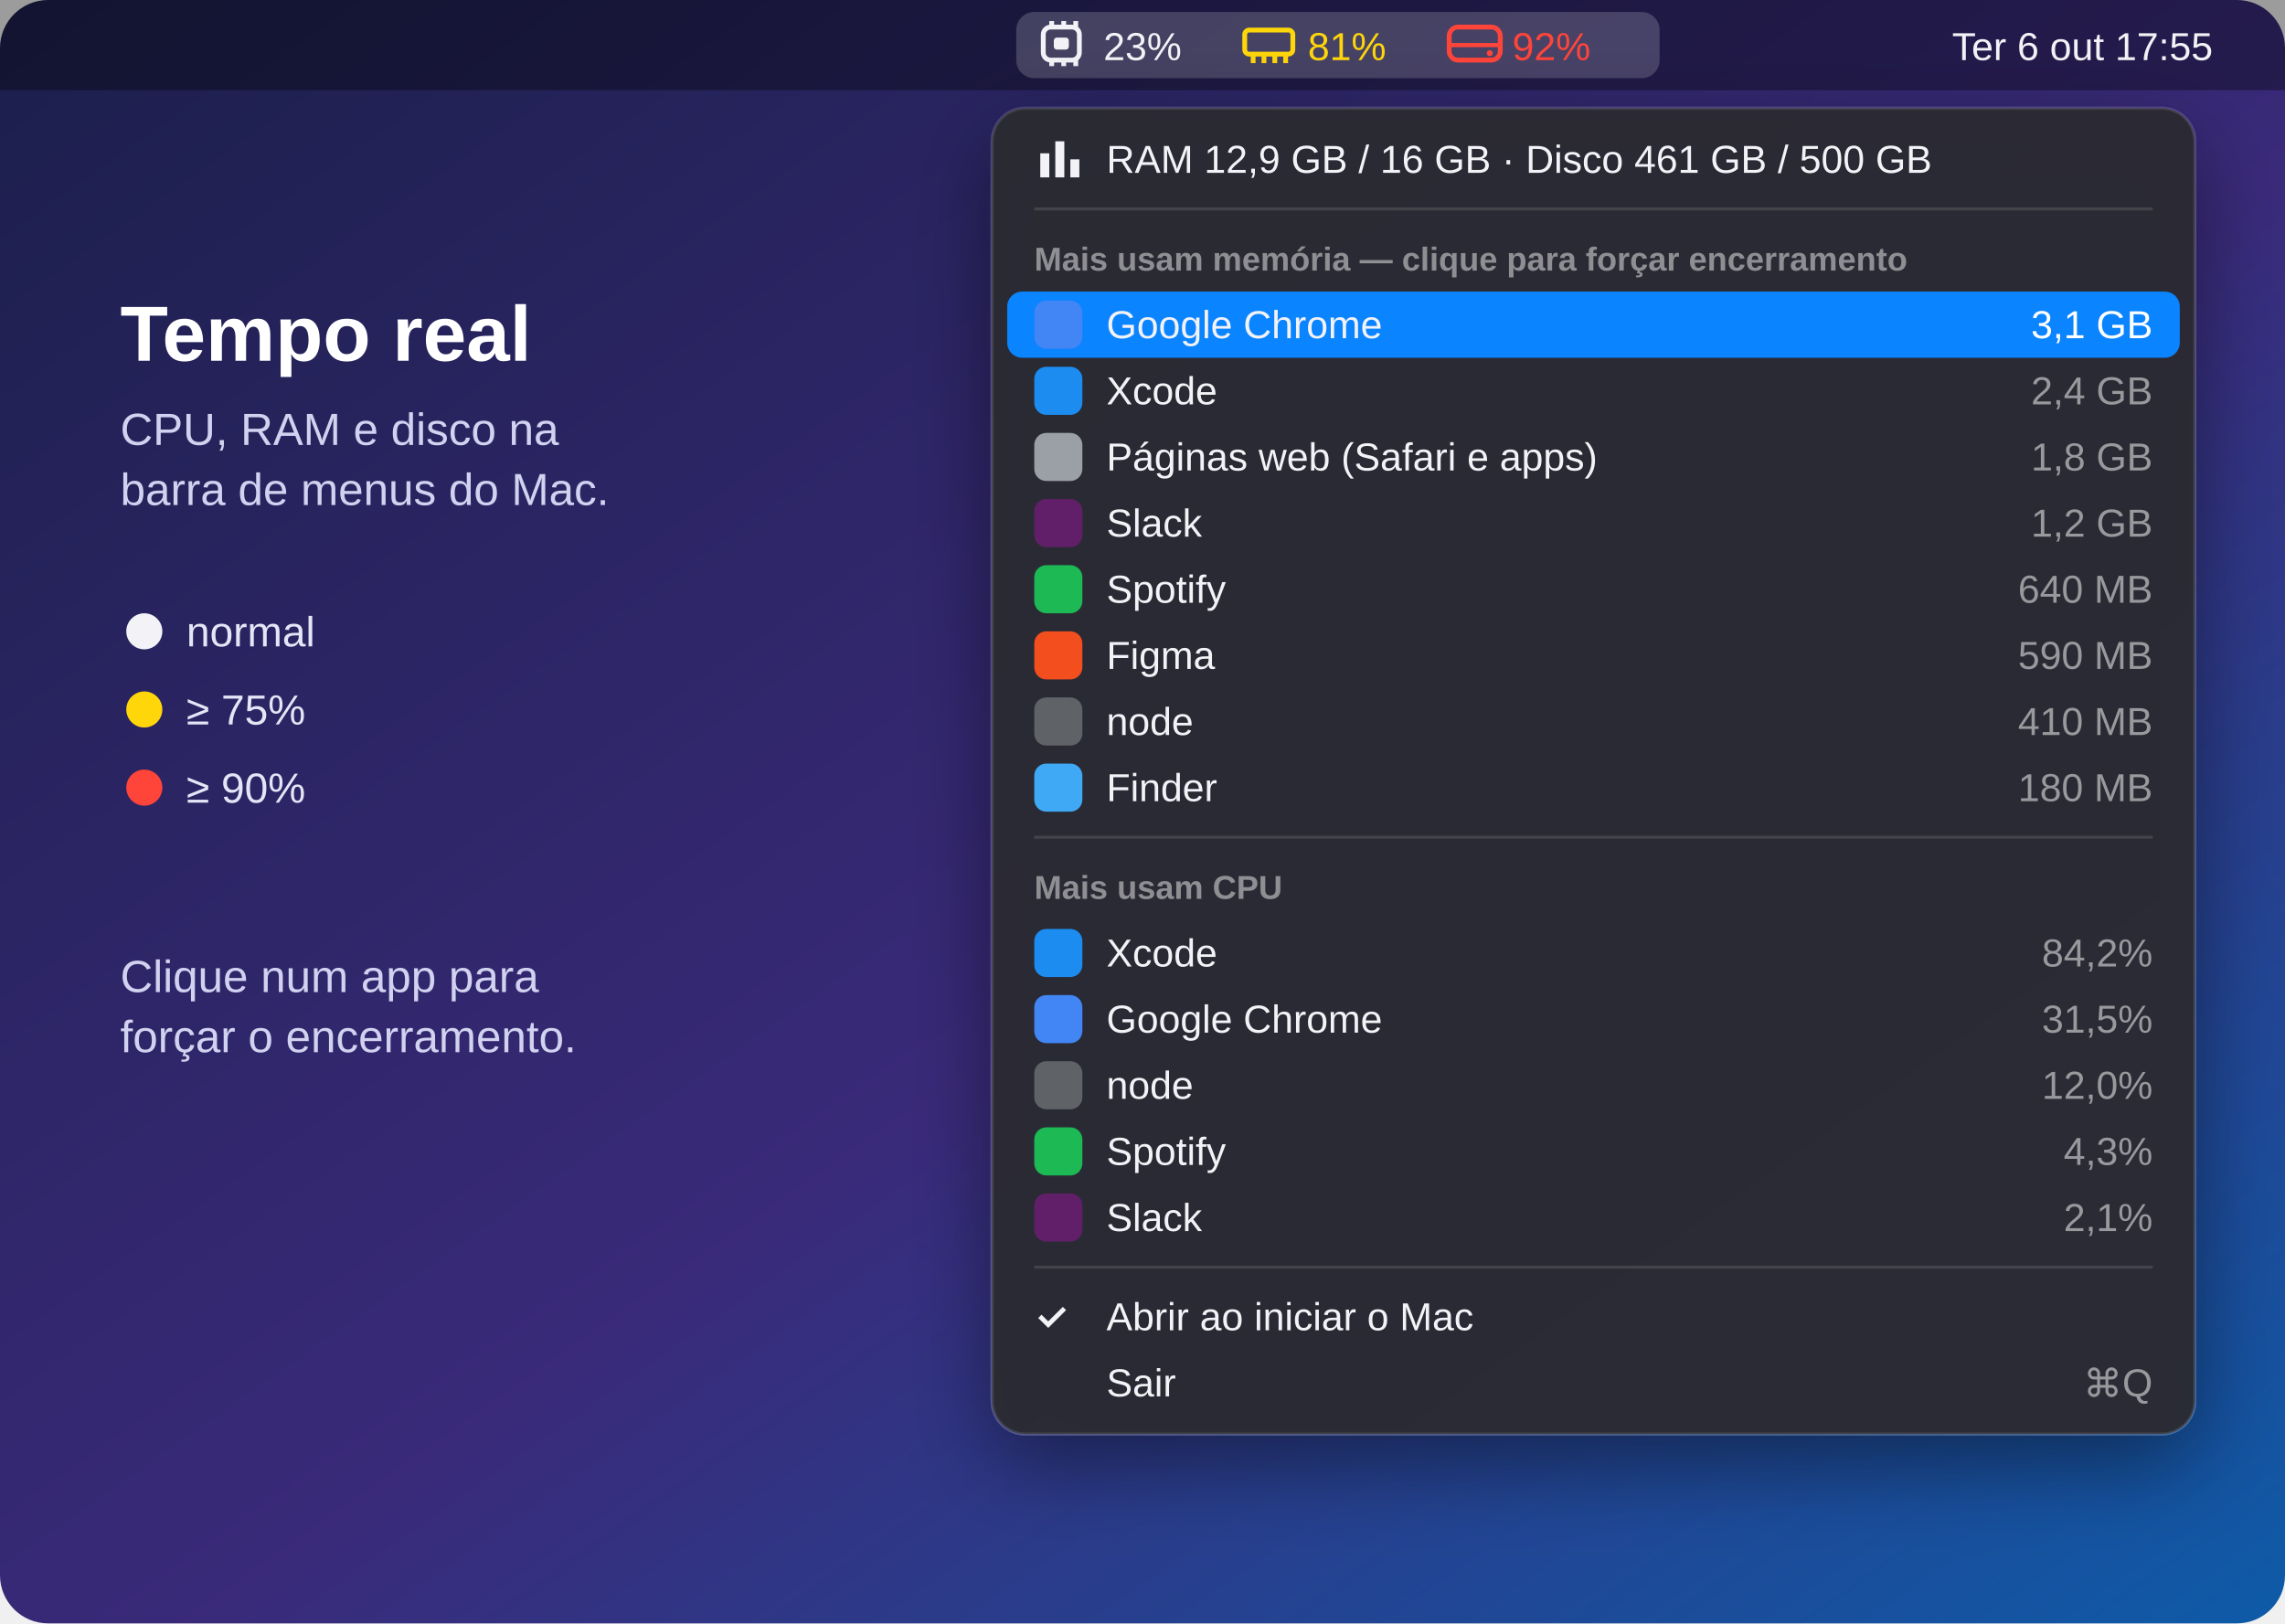
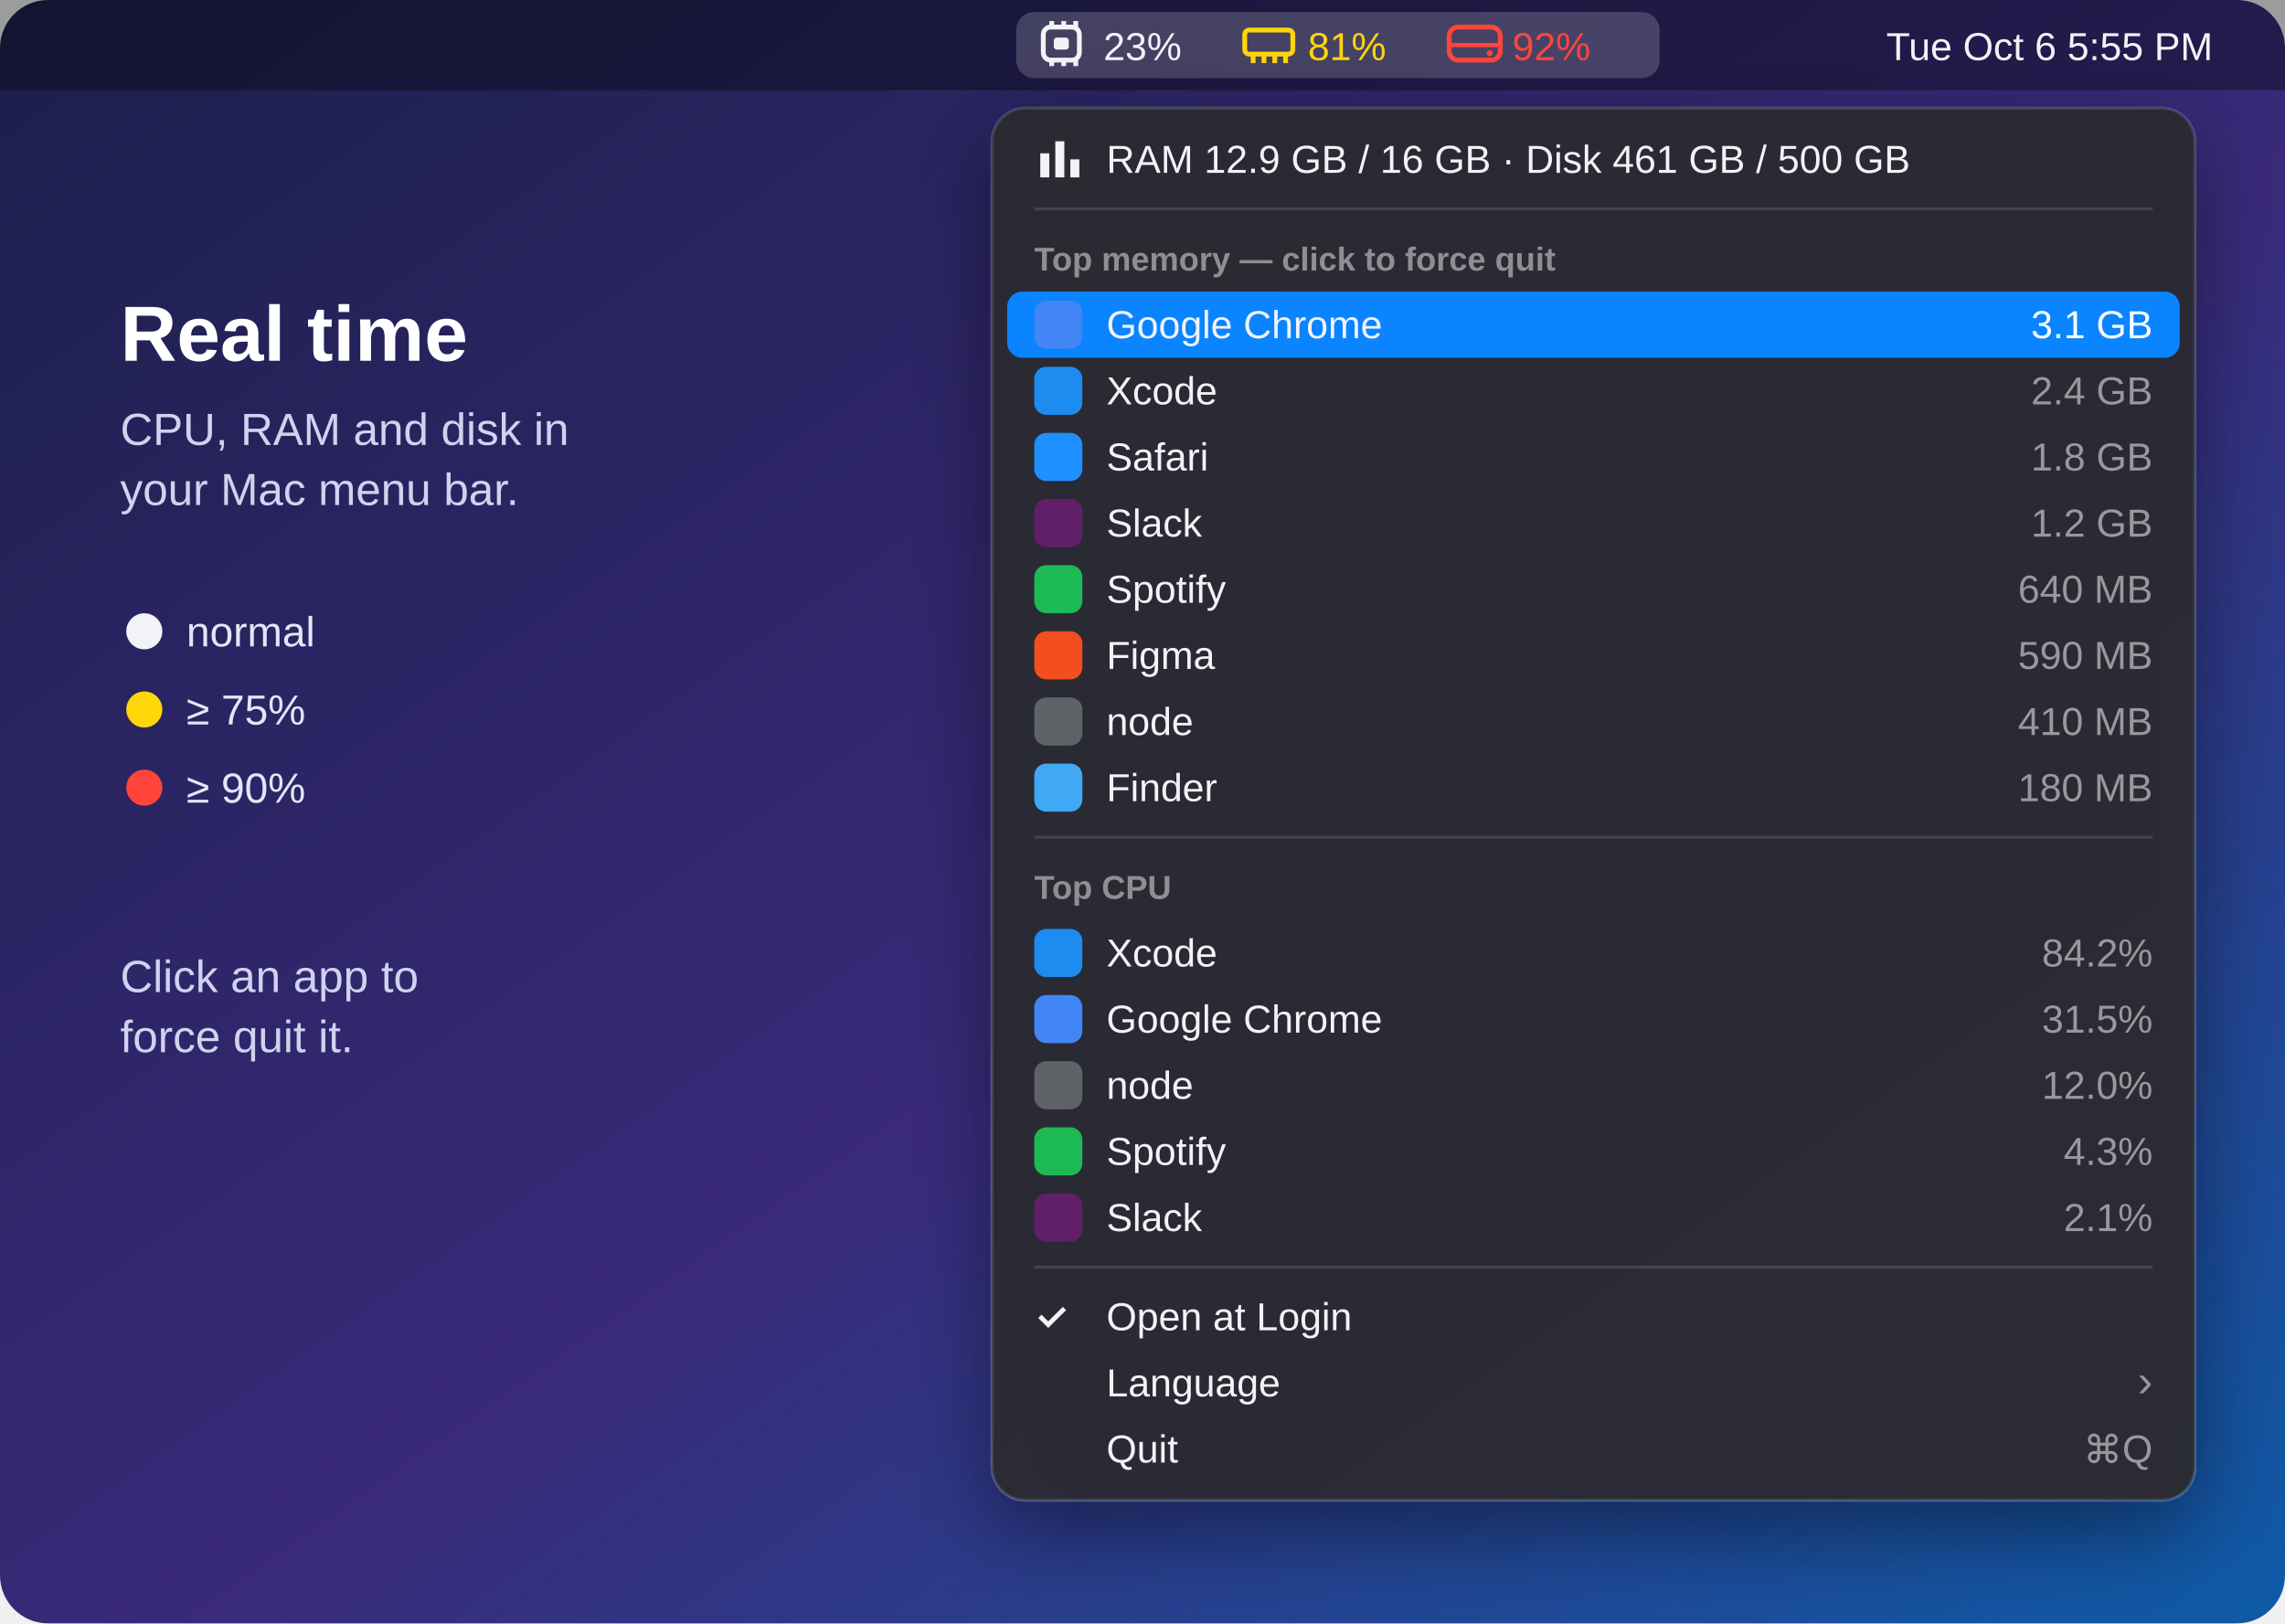
<svg xmlns="http://www.w3.org/2000/svg" width="760" height="540" viewBox="0 0 760 540">
  <defs>
    <linearGradient id="wall" x1="0" y1="0" x2="1" y2="1">
      <stop offset="0" stop-color="#1B1F4B" />
      <stop offset="0.55" stop-color="#3A2A7A" />
      <stop offset="1" stop-color="#0E5BA8" />
    </linearGradient>
    <filter id="shadow" x="-20%" y="-10%" width="140%" height="130%">
      <feDropShadow dx="0" dy="10" stdDeviation="14" flood-color="#000" flood-opacity="0.45" />
    </filter>
  </defs>
  <rect width="760" height="540" rx="16" fill="url(#wall)" />
  <rect width="760" height="30" fill="#000" opacity="0.35" />
  <rect x="338" y="4" width="214" height="22" rx="6" fill="#FFFFFF" opacity="0.18" />
  <rect x="347" y="9" width="12" height="11" rx="2.5" fill="none" stroke="#F2F2F7" stroke-width="1.6" />
  <rect x="350.5" y="12.5" width="5" height="4" rx="1" fill="#F2F2F7" />
  <rect x="349" y="7" width="1.6" height="2" fill="#F2F2F7" />
  <rect x="349" y="20" width="1.6" height="2" fill="#F2F2F7" />
  <rect x="353" y="7" width="1.6" height="2" fill="#F2F2F7" />
  <rect x="353" y="20" width="1.6" height="2" fill="#F2F2F7" />
  <rect x="357" y="7" width="1.6" height="2" fill="#F2F2F7" />
  <rect x="357" y="20" width="1.6" height="2" fill="#F2F2F7" />
  <text x="367" y="20" font-family="-apple-system, 'SF Pro Text', 'Helvetica Neue', Arial, sans-serif" font-size="13" font-weight="500" fill="#F2F2F7" text-anchor="start">23%</text>
  <rect x="414" y="10" width="16" height="8" rx="1.5" fill="none" stroke="#FFD60A" stroke-width="1.6" />
  <rect x="416.0" y="18" width="1.6" height="3" fill="#FFD60A" />
  <rect x="419.6" y="18" width="1.6" height="3" fill="#FFD60A" />
  <rect x="423.2" y="18" width="1.6" height="3" fill="#FFD60A" />
  <rect x="426.8" y="18" width="1.6" height="3" fill="#FFD60A" />
  <text x="435" y="20" font-family="-apple-system, 'SF Pro Text', 'Helvetica Neue', Arial, sans-serif" font-size="13" font-weight="500" fill="#FFD60A" text-anchor="start">81%</text>
  <rect x="482" y="9" width="17" height="11" rx="3" fill="none" stroke="#FF453A" stroke-width="1.6" />
  <line x1="482" y1="15" x2="499" y2="15" stroke="#FF453A" stroke-width="1.4" />
  <circle cx="495.5" cy="17.7" r="1" fill="#FF453A" />
  <text x="503" y="20" font-family="-apple-system, 'SF Pro Text', 'Helvetica Neue', Arial, sans-serif" font-size="13" font-weight="500" fill="#FF453A" text-anchor="start">92%</text>
-   <text x="736" y="20" font-family="-apple-system, 'SF Pro Text', 'Helvetica Neue', Arial, sans-serif" font-size="13" font-weight="500" fill="#F2F2F7" text-anchor="end">Ter 6 out  17:55</text>
+   <text x="736" y="20" font-family="-apple-system, 'SF Pro Text', 'Helvetica Neue', Arial, sans-serif" font-size="13" font-weight="500" fill="#F2F2F7" text-anchor="end">Tue Oct 6  5:55 PM</text>
  <g filter="url(#shadow)">
-     <rect x="330" y="36" width="400" height="441" rx="11" fill="#2B2B30" fill-opacity="0.96" stroke="#FFFFFF" stroke-opacity="0.12" />
+     <rect x="330" y="36" width="400" height="463" rx="11" fill="#2B2B30" fill-opacity="0.96" stroke="#FFFFFF" stroke-opacity="0.12" />
  </g>
-   <text x="368" y="57.5" font-family="-apple-system, 'SF Pro Text', 'Helvetica Neue', Arial, sans-serif" font-size="13" font-weight="400" fill="#F2F2F7" text-anchor="start">RAM 12,9 GB / 16 GB   ·   Disco 461 GB / 500 GB</text>
+   <text x="368" y="57.5" font-family="-apple-system, 'SF Pro Text', 'Helvetica Neue', Arial, sans-serif" font-size="13" font-weight="400" fill="#F2F2F7" text-anchor="start">RAM 12.9 GB / 16 GB   ·   Disk 461 GB / 500 GB</text>
  <rect x="346" y="51" width="3" height="8" fill="#F2F2F7" />
  <rect x="351" y="47" width="3" height="12" fill="#F2F2F7" />
  <rect x="356" y="53" width="3" height="6" fill="#F2F2F7" />
  <line x1="344" y1="69.5" x2="716" y2="69.5" stroke="#FFFFFF" stroke-opacity="0.12" />
-   <text x="344" y="90" font-family="-apple-system, 'SF Pro Text', 'Helvetica Neue', Arial, sans-serif" font-size="11" font-weight="600" fill="#8E8E93" text-anchor="start">Mais usam memória — clique para forçar encerramento</text>
+   <text x="344" y="90" font-family="-apple-system, 'SF Pro Text', 'Helvetica Neue', Arial, sans-serif" font-size="11" font-weight="600" fill="#8E8E93" text-anchor="start">Top memory — click to force quit</text>
  <rect x="335" y="97" width="390" height="22" rx="5" fill="#0A84FF" />
  <rect x="344" y="100" width="16" height="16" rx="4" fill="#4285F4" />
  <text x="368" y="112.5" font-family="-apple-system, 'SF Pro Text', 'Helvetica Neue', Arial, sans-serif" font-size="13" font-weight="400" fill="#F2F2F7" text-anchor="start">Google Chrome</text>
-   <text x="716" y="112.5" font-family="-apple-system, 'SF Pro Text', 'Helvetica Neue', Arial, sans-serif" font-size="13" font-weight="400" fill="#FFFFFF" text-anchor="end">3,1 GB</text>
+   <text x="716" y="112.5" font-family="-apple-system, 'SF Pro Text', 'Helvetica Neue', Arial, sans-serif" font-size="13" font-weight="400" fill="#FFFFFF" text-anchor="end">3.1 GB</text>
  <rect x="344" y="122" width="16" height="16" rx="4" fill="#1C8CF0" />
  <text x="368" y="134.5" font-family="-apple-system, 'SF Pro Text', 'Helvetica Neue', Arial, sans-serif" font-size="13" font-weight="400" fill="#F2F2F7" text-anchor="start">Xcode</text>
-   <text x="716" y="134.5" font-family="-apple-system, 'SF Pro Text', 'Helvetica Neue', Arial, sans-serif" font-size="13" font-weight="400" fill="#98989D" text-anchor="end">2,4 GB</text>
-   <rect x="344" y="144" width="16" height="16" rx="4" fill="#9AA0A6" />
-   <text x="368" y="156.5" font-family="-apple-system, 'SF Pro Text', 'Helvetica Neue', Arial, sans-serif" font-size="13" font-weight="400" fill="#F2F2F7" text-anchor="start">Páginas web (Safari e apps)</text>
-   <text x="716" y="156.5" font-family="-apple-system, 'SF Pro Text', 'Helvetica Neue', Arial, sans-serif" font-size="13" font-weight="400" fill="#98989D" text-anchor="end">1,8 GB</text>
+   <text x="716" y="134.5" font-family="-apple-system, 'SF Pro Text', 'Helvetica Neue', Arial, sans-serif" font-size="13" font-weight="400" fill="#98989D" text-anchor="end">2.4 GB</text>
+   <rect x="344" y="144" width="16" height="16" rx="4" fill="#1E90FF" />
+   <text x="368" y="156.5" font-family="-apple-system, 'SF Pro Text', 'Helvetica Neue', Arial, sans-serif" font-size="13" font-weight="400" fill="#F2F2F7" text-anchor="start">Safari</text>
+   <text x="716" y="156.5" font-family="-apple-system, 'SF Pro Text', 'Helvetica Neue', Arial, sans-serif" font-size="13" font-weight="400" fill="#98989D" text-anchor="end">1.8 GB</text>
  <rect x="344" y="166" width="16" height="16" rx="4" fill="#611F69" />
  <text x="368" y="178.5" font-family="-apple-system, 'SF Pro Text', 'Helvetica Neue', Arial, sans-serif" font-size="13" font-weight="400" fill="#F2F2F7" text-anchor="start">Slack</text>
-   <text x="716" y="178.5" font-family="-apple-system, 'SF Pro Text', 'Helvetica Neue', Arial, sans-serif" font-size="13" font-weight="400" fill="#98989D" text-anchor="end">1,2 GB</text>
+   <text x="716" y="178.5" font-family="-apple-system, 'SF Pro Text', 'Helvetica Neue', Arial, sans-serif" font-size="13" font-weight="400" fill="#98989D" text-anchor="end">1.2 GB</text>
  <rect x="344" y="188" width="16" height="16" rx="4" fill="#1DB954" />
  <text x="368" y="200.5" font-family="-apple-system, 'SF Pro Text', 'Helvetica Neue', Arial, sans-serif" font-size="13" font-weight="400" fill="#F2F2F7" text-anchor="start">Spotify</text>
  <text x="716" y="200.5" font-family="-apple-system, 'SF Pro Text', 'Helvetica Neue', Arial, sans-serif" font-size="13" font-weight="400" fill="#98989D" text-anchor="end">640 MB</text>
  <rect x="344" y="210" width="16" height="16" rx="4" fill="#F24E1E" />
  <text x="368" y="222.5" font-family="-apple-system, 'SF Pro Text', 'Helvetica Neue', Arial, sans-serif" font-size="13" font-weight="400" fill="#F2F2F7" text-anchor="start">Figma</text>
  <text x="716" y="222.5" font-family="-apple-system, 'SF Pro Text', 'Helvetica Neue', Arial, sans-serif" font-size="13" font-weight="400" fill="#98989D" text-anchor="end">590 MB</text>
  <rect x="344" y="232" width="16" height="16" rx="4" fill="#5F6368" />
  <text x="368" y="244.5" font-family="-apple-system, 'SF Pro Text', 'Helvetica Neue', Arial, sans-serif" font-size="13" font-weight="400" fill="#F2F2F7" text-anchor="start">node</text>
  <text x="716" y="244.5" font-family="-apple-system, 'SF Pro Text', 'Helvetica Neue', Arial, sans-serif" font-size="13" font-weight="400" fill="#98989D" text-anchor="end">410 MB</text>
  <rect x="344" y="254" width="16" height="16" rx="4" fill="#3FA9F5" />
  <text x="368" y="266.5" font-family="-apple-system, 'SF Pro Text', 'Helvetica Neue', Arial, sans-serif" font-size="13" font-weight="400" fill="#F2F2F7" text-anchor="start">Finder</text>
  <text x="716" y="266.5" font-family="-apple-system, 'SF Pro Text', 'Helvetica Neue', Arial, sans-serif" font-size="13" font-weight="400" fill="#98989D" text-anchor="end">180 MB</text>
  <line x1="344" y1="278.5" x2="716" y2="278.5" stroke="#FFFFFF" stroke-opacity="0.12" />
-   <text x="344" y="299" font-family="-apple-system, 'SF Pro Text', 'Helvetica Neue', Arial, sans-serif" font-size="11" font-weight="600" fill="#8E8E93" text-anchor="start">Mais usam CPU</text>
+   <text x="344" y="299" font-family="-apple-system, 'SF Pro Text', 'Helvetica Neue', Arial, sans-serif" font-size="11" font-weight="600" fill="#8E8E93" text-anchor="start">Top CPU</text>
  <rect x="344" y="309" width="16" height="16" rx="4" fill="#1C8CF0" />
  <text x="368" y="321.5" font-family="-apple-system, 'SF Pro Text', 'Helvetica Neue', Arial, sans-serif" font-size="13" font-weight="400" fill="#F2F2F7" text-anchor="start">Xcode</text>
-   <text x="716" y="321.5" font-family="-apple-system, 'SF Pro Text', 'Helvetica Neue', Arial, sans-serif" font-size="13" font-weight="400" fill="#98989D" text-anchor="end">84,2%</text>
+   <text x="716" y="321.5" font-family="-apple-system, 'SF Pro Text', 'Helvetica Neue', Arial, sans-serif" font-size="13" font-weight="400" fill="#98989D" text-anchor="end">84.2%</text>
  <rect x="344" y="331" width="16" height="16" rx="4" fill="#4285F4" />
  <text x="368" y="343.5" font-family="-apple-system, 'SF Pro Text', 'Helvetica Neue', Arial, sans-serif" font-size="13" font-weight="400" fill="#F2F2F7" text-anchor="start">Google Chrome</text>
-   <text x="716" y="343.5" font-family="-apple-system, 'SF Pro Text', 'Helvetica Neue', Arial, sans-serif" font-size="13" font-weight="400" fill="#98989D" text-anchor="end">31,5%</text>
+   <text x="716" y="343.5" font-family="-apple-system, 'SF Pro Text', 'Helvetica Neue', Arial, sans-serif" font-size="13" font-weight="400" fill="#98989D" text-anchor="end">31.5%</text>
  <rect x="344" y="353" width="16" height="16" rx="4" fill="#5F6368" />
  <text x="368" y="365.5" font-family="-apple-system, 'SF Pro Text', 'Helvetica Neue', Arial, sans-serif" font-size="13" font-weight="400" fill="#F2F2F7" text-anchor="start">node</text>
-   <text x="716" y="365.5" font-family="-apple-system, 'SF Pro Text', 'Helvetica Neue', Arial, sans-serif" font-size="13" font-weight="400" fill="#98989D" text-anchor="end">12,0%</text>
+   <text x="716" y="365.5" font-family="-apple-system, 'SF Pro Text', 'Helvetica Neue', Arial, sans-serif" font-size="13" font-weight="400" fill="#98989D" text-anchor="end">12.0%</text>
  <rect x="344" y="375" width="16" height="16" rx="4" fill="#1DB954" />
  <text x="368" y="387.5" font-family="-apple-system, 'SF Pro Text', 'Helvetica Neue', Arial, sans-serif" font-size="13" font-weight="400" fill="#F2F2F7" text-anchor="start">Spotify</text>
-   <text x="716" y="387.5" font-family="-apple-system, 'SF Pro Text', 'Helvetica Neue', Arial, sans-serif" font-size="13" font-weight="400" fill="#98989D" text-anchor="end">4,3%</text>
+   <text x="716" y="387.5" font-family="-apple-system, 'SF Pro Text', 'Helvetica Neue', Arial, sans-serif" font-size="13" font-weight="400" fill="#98989D" text-anchor="end">4.3%</text>
  <rect x="344" y="397" width="16" height="16" rx="4" fill="#611F69" />
  <text x="368" y="409.5" font-family="-apple-system, 'SF Pro Text', 'Helvetica Neue', Arial, sans-serif" font-size="13" font-weight="400" fill="#F2F2F7" text-anchor="start">Slack</text>
-   <text x="716" y="409.5" font-family="-apple-system, 'SF Pro Text', 'Helvetica Neue', Arial, sans-serif" font-size="13" font-weight="400" fill="#98989D" text-anchor="end">2,1%</text>
+   <text x="716" y="409.5" font-family="-apple-system, 'SF Pro Text', 'Helvetica Neue', Arial, sans-serif" font-size="13" font-weight="400" fill="#98989D" text-anchor="end">2.1%</text>
  <line x1="344" y1="421.5" x2="716" y2="421.5" stroke="#FFFFFF" stroke-opacity="0.12" />
  <text x="344" y="442.5" font-family="-apple-system, 'SF Pro Text', 'Helvetica Neue', Arial, sans-serif" font-size="13" font-weight="600" fill="#F2F2F7" text-anchor="start">✓</text>
-   <text x="368" y="442.5" font-family="-apple-system, 'SF Pro Text', 'Helvetica Neue', Arial, sans-serif" font-size="13" font-weight="400" fill="#F2F2F7" text-anchor="start">Abrir ao iniciar o Mac</text>
-   <text x="368" y="464.5" font-family="-apple-system, 'SF Pro Text', 'Helvetica Neue', Arial, sans-serif" font-size="13" font-weight="400" fill="#F2F2F7" text-anchor="start">Sair</text>
-   <text x="716" y="464.5" font-family="-apple-system, 'SF Pro Text', 'Helvetica Neue', Arial, sans-serif" font-size="13" font-weight="400" fill="#98989D" text-anchor="end">⌘Q</text>
-   <text x="40" y="120" font-family="-apple-system, 'SF Pro Text', 'Helvetica Neue', Arial, sans-serif" font-size="26" font-weight="700" fill="#FFFFFF" text-anchor="start">Tempo real</text>
-   <text x="40" y="148" font-family="-apple-system, 'SF Pro Text', 'Helvetica Neue', Arial, sans-serif" font-size="15" font-weight="400" fill="#D1D1F0" text-anchor="start">CPU, RAM e disco na</text>
-   <text x="40" y="168" font-family="-apple-system, 'SF Pro Text', 'Helvetica Neue', Arial, sans-serif" font-size="15" font-weight="400" fill="#D1D1F0" text-anchor="start">barra de menus do Mac.</text>
+   <text x="368" y="442.5" font-family="-apple-system, 'SF Pro Text', 'Helvetica Neue', Arial, sans-serif" font-size="13" font-weight="400" fill="#F2F2F7" text-anchor="start">Open at Login</text>
+   <text x="368" y="464.5" font-family="-apple-system, 'SF Pro Text', 'Helvetica Neue', Arial, sans-serif" font-size="13" font-weight="400" fill="#F2F2F7" text-anchor="start">Language</text>
+   <text x="716" y="464.5" font-family="-apple-system, 'SF Pro Text', 'Helvetica Neue', Arial, sans-serif" font-size="15" font-weight="400" fill="#98989D" text-anchor="end">›</text>
+   <text x="368" y="486.5" font-family="-apple-system, 'SF Pro Text', 'Helvetica Neue', Arial, sans-serif" font-size="13" font-weight="400" fill="#F2F2F7" text-anchor="start">Quit</text>
+   <text x="716" y="486.5" font-family="-apple-system, 'SF Pro Text', 'Helvetica Neue', Arial, sans-serif" font-size="13" font-weight="400" fill="#98989D" text-anchor="end">⌘Q</text>
+   <text x="40" y="120" font-family="-apple-system, 'SF Pro Text', 'Helvetica Neue', Arial, sans-serif" font-size="26" font-weight="700" fill="#FFFFFF" text-anchor="start">Real time</text>
+   <text x="40" y="148" font-family="-apple-system, 'SF Pro Text', 'Helvetica Neue', Arial, sans-serif" font-size="15" font-weight="400" fill="#D1D1F0" text-anchor="start">CPU, RAM and disk in</text>
+   <text x="40" y="168" font-family="-apple-system, 'SF Pro Text', 'Helvetica Neue', Arial, sans-serif" font-size="15" font-weight="400" fill="#D1D1F0" text-anchor="start">your Mac menu bar.</text>
  <circle cx="48" cy="210" r="6" fill="#F2F2F7" />
  <text x="62" y="215" font-family="-apple-system, 'SF Pro Text', 'Helvetica Neue', Arial, sans-serif" font-size="14" font-weight="400" fill="#E5E5F7" text-anchor="start">normal</text>
  <circle cx="48" cy="236" r="6" fill="#FFD60A" />
  <text x="62" y="241" font-family="-apple-system, 'SF Pro Text', 'Helvetica Neue', Arial, sans-serif" font-size="14" font-weight="400" fill="#E5E5F7" text-anchor="start">≥ 75%</text>
  <circle cx="48" cy="262" r="6" fill="#FF453A" />
  <text x="62" y="267" font-family="-apple-system, 'SF Pro Text', 'Helvetica Neue', Arial, sans-serif" font-size="14" font-weight="400" fill="#E5E5F7" text-anchor="start">≥ 90%</text>
-   <text x="40" y="330" font-family="-apple-system, 'SF Pro Text', 'Helvetica Neue', Arial, sans-serif" font-size="15" font-weight="400" fill="#D1D1F0" text-anchor="start">Clique num app para</text>
-   <text x="40" y="350" font-family="-apple-system, 'SF Pro Text', 'Helvetica Neue', Arial, sans-serif" font-size="15" font-weight="400" fill="#D1D1F0" text-anchor="start">forçar o encerramento.</text>
+   <text x="40" y="330" font-family="-apple-system, 'SF Pro Text', 'Helvetica Neue', Arial, sans-serif" font-size="15" font-weight="400" fill="#D1D1F0" text-anchor="start">Click an app to</text>
+   <text x="40" y="350" font-family="-apple-system, 'SF Pro Text', 'Helvetica Neue', Arial, sans-serif" font-size="15" font-weight="400" fill="#D1D1F0" text-anchor="start">force quit it.</text>
</svg>
